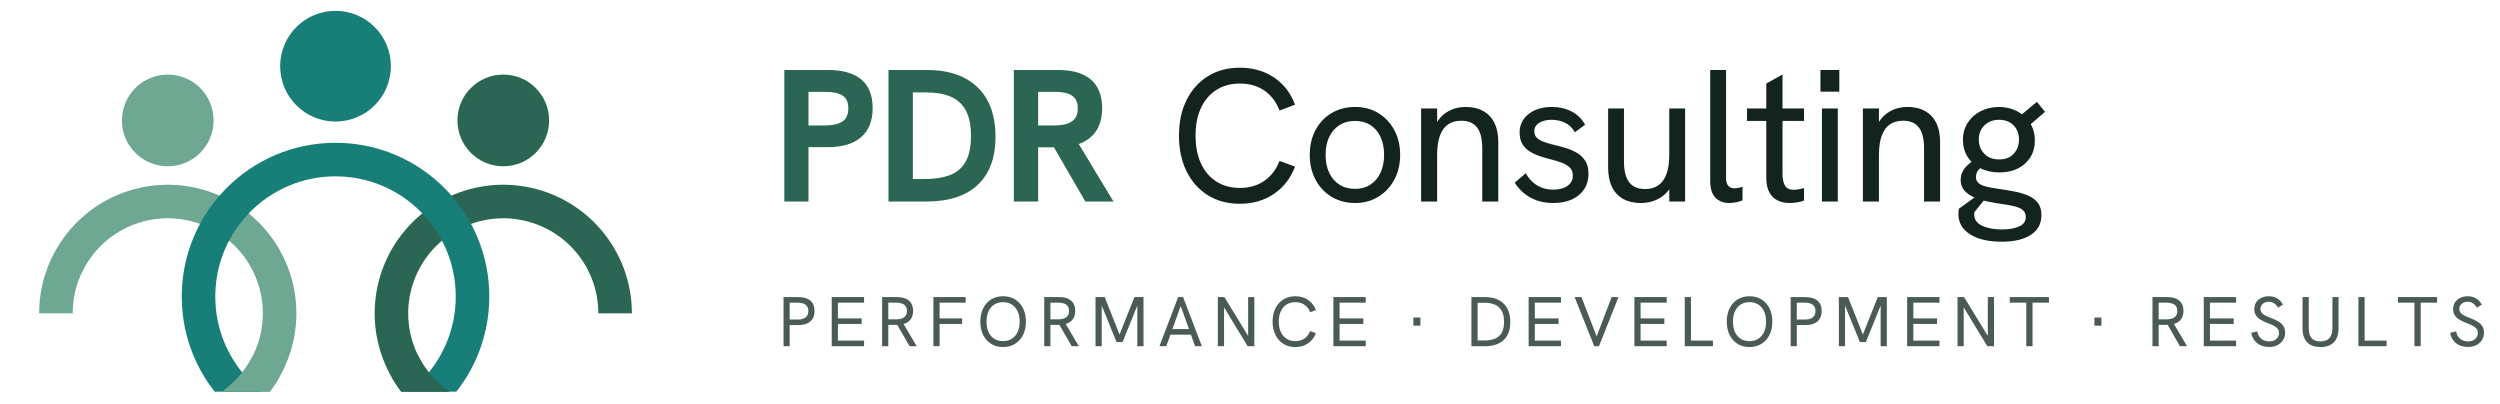
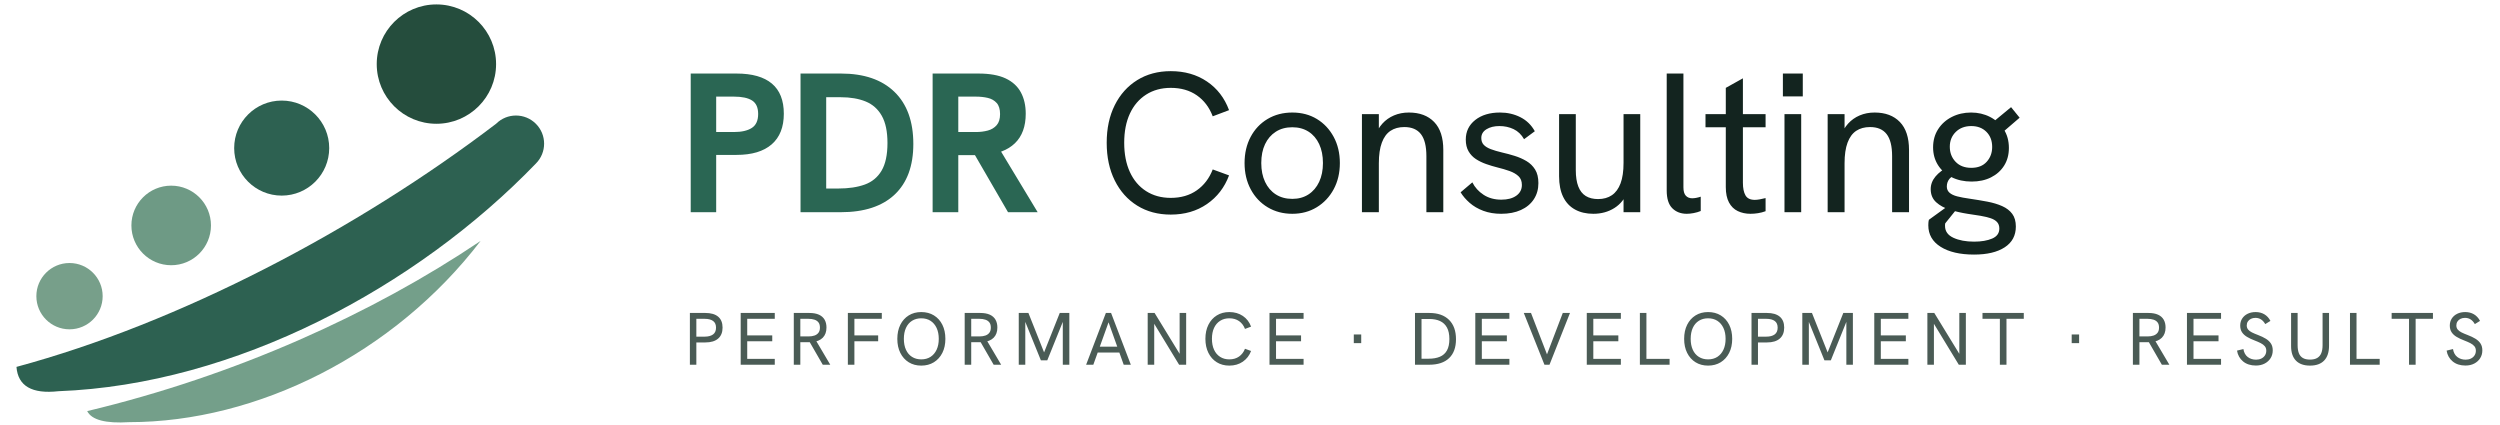
- <svg xmlns="http://www.w3.org/2000/svg" viewBox="0 0 397.4 64.0" width="397" height="64" role="img" aria-label="PDR Consulting">
-   <g transform="translate(0.00 0.00) scale(0.8889) translate(-0.0 -1.0)">
-     <defs>
-       <clipPath id="abase">
-         <rect x="0" y="0" width="120" height="71" />
-       </clipPath>
-       <clipPath id="aw0">
-         <circle cx="43.31" cy="71.93" r="7.50" />
-       </clipPath>
-       <clipPath id="aw1">
-         <circle cx="76.69" cy="71.93" r="7.50" />
-       </clipPath>
-     </defs>
-     <g clip-path="url(#abase)">
-       <path d="M10.00 57.00 A20 20 0 1 1 40.00 74.32" fill="none" stroke="#6FA892" stroke-width="6.0" stroke-linecap="butt" />
-       <path d="M80.00 74.32 A20 20 0 1 1 110.00 57.00" fill="none" stroke="#2A6653" stroke-width="6.0" stroke-linecap="butt" />
-       <circle cx="60" cy="54" r="24.5" fill="none" stroke="#177E78" stroke-width="6.0" />
-       <g clip-path="url(#aw0)">
-         <path d="M10.00 57.00 A20 20 0 1 1 40.00 74.32" fill="none" stroke="#6FA892" stroke-width="6.0" stroke-linecap="butt" />
-       </g>
-       <g clip-path="url(#aw1)">
-         <path d="M80.00 74.32 A20 20 0 1 1 110.00 57.00" fill="none" stroke="#2A6653" stroke-width="6.0" stroke-linecap="butt" />
-       </g>
-     </g>
-     <circle cx="30" cy="22.5" r="8.2" fill="#6FA892" />
-     <circle cx="60" cy="12.8" r="9.9" fill="#177E78" />
-     <circle cx="90" cy="22.5" r="8.2" fill="#2A6653" />
+ <svg xmlns="http://www.w3.org/2000/svg" viewBox="0 0 376.7 64.0" width="377" height="64" role="img" aria-label="PDR Consulting">
+   <g transform="translate(0.00 0.00) scale(0.3333) translate(-44.0 -6.0)">
+     <circle cx="75" cy="140" r="15" fill="#779F8A" />
+     <circle cx="121" cy="108" r="18" fill="#6E9A85" />
+     <circle cx="171" cy="73" r="21.5" fill="#2D6151" />
+     <circle cx="241" cy="35" r="27" fill="#254D3D" />
+     <path d="M51 172 C 125 152, 205 110, 268 62 A 12.5 12.5 0 0 1 286 80 C 232 136, 150 180, 70 183 Q 52 185 51 172 Z" fill="#2D6151" />
+     <path d="M83 192 C 150 176, 212 148, 261 115 C 222 166, 160 197, 102 197 Q 86 198 83 192 Z" fill="#749F8A" />
  </g>
-   <path d="M124.677 32.0V11.09H131.577Q135.117 11.09 136.917 12.605Q138.717 14.12 138.717 17.15Q138.717 20.18 136.887 21.77Q135.057 23.36 131.577 23.36H128.517V32.0ZM128.517 19.91H131.187Q132.927 19.91 133.887 19.295Q134.847 18.68 134.847 17.18Q134.847 15.74 133.932 15.155Q133.017 14.57 131.187 14.57H128.517ZM141.237 32.0V11.09H147.327Q152.547 11.09 155.397 13.85Q158.247 16.61 158.247 21.71Q158.247 26.69 155.427 29.345Q152.607 32.0 147.297 32.0ZM145.107 28.43H146.907Q149.277 28.43 150.927 27.83Q152.577 27.23 153.462 25.73Q154.347 24.23 154.347 21.56Q154.347 18.98 153.492 17.465Q152.637 15.95 151.062 15.305Q149.487 14.66 147.267 14.66H145.107ZM161.157 32.0V11.09H168.057Q170.607 11.09 172.167 11.825Q173.727 12.56 174.462 13.925Q175.197 15.29 175.197 17.15Q175.197 20.03 173.562 21.605Q171.927 23.18 168.897 23.36Q168.207 23.39 167.487 23.39Q166.767 23.39 166.257 23.39H165.027V32.0ZM172.527 32.0 167.277 22.94 171.237 22.46 176.997 32.0ZM165.027 19.91H167.667Q168.657 19.91 169.482 19.685Q170.307 19.46 170.817 18.875Q171.327 18.29 171.327 17.21Q171.327 16.1 170.817 15.53Q170.307 14.96 169.482 14.765Q168.657 14.57 167.667 14.57H165.027Z" fill="#2A6653" />
-   <path d="M197.067 32.36Q194.187 32.36 192.012 31.01Q189.837 29.66 188.622 27.215Q187.407 24.77 187.407 21.53Q187.407 18.29 188.622 15.86Q189.837 13.43 192.012 12.08Q194.187 10.73 197.067 10.73Q200.217 10.73 202.527 12.29Q204.837 13.85 205.857 16.61L203.397 17.54Q202.617 15.5 200.997 14.375Q199.377 13.25 197.067 13.25Q194.937 13.25 193.347 14.27Q191.757 15.29 190.902 17.135Q190.047 18.98 190.047 21.53Q190.047 24.08 190.902 25.94Q191.757 27.8 193.347 28.82Q194.937 29.84 197.067 29.84Q199.377 29.84 200.997 28.7Q202.617 27.56 203.397 25.55L205.857 26.45Q204.837 29.18 202.527 30.77Q200.217 32.36 197.067 32.36ZM215.397 32.24Q213.327 32.24 211.692 31.265Q210.057 30.29 209.127 28.55Q208.197 26.81 208.197 24.59Q208.197 22.37 209.112 20.645Q210.027 18.92 211.662 17.945Q213.297 16.97 215.397 16.97Q217.497 16.97 219.102 17.945Q220.707 18.92 221.637 20.645Q222.567 22.37 222.567 24.59Q222.567 26.81 221.637 28.535Q220.707 30.26 219.087 31.25Q217.467 32.24 215.397 32.24ZM215.397 29.99Q216.807 29.99 217.842 29.315Q218.877 28.64 219.447 27.425Q220.017 26.21 220.017 24.59Q220.017 22.94 219.447 21.725Q218.877 20.51 217.842 19.85Q216.807 19.19 215.397 19.19Q213.957 19.19 212.907 19.865Q211.857 20.54 211.287 21.74Q210.717 22.94 210.717 24.59Q210.717 26.21 211.287 27.425Q211.857 28.64 212.907 29.315Q213.957 29.99 215.397 29.99ZM225.897 32.0V17.21H228.447V20.36L227.847 20.57Q228.267 19.43 228.987 18.635Q229.707 17.84 230.727 17.405Q231.747 16.97 232.977 16.97Q235.407 16.97 236.787 18.395Q238.167 19.82 238.167 22.61V32.0H235.617V23.54Q235.617 21.29 234.792 20.225Q233.967 19.16 232.287 19.16Q231.057 19.16 230.202 19.73Q229.347 20.3 228.897 21.515Q228.447 22.73 228.447 24.62V32.0ZM246.897 32.24Q245.397 32.24 244.197 31.79Q242.997 31.34 242.142 30.59Q241.287 29.84 240.777 29.0L242.547 27.5Q243.117 28.64 244.242 29.375Q245.367 30.11 246.927 30.11Q248.337 30.11 249.177 29.51Q250.017 28.91 250.017 27.89Q250.017 27.05 249.507 26.57Q248.997 26.09 248.157 25.79Q247.317 25.49 246.327 25.25Q245.487 25.04 244.632 24.74Q243.777 24.44 243.087 23.99Q242.397 23.54 241.977 22.82Q241.557 22.1 241.557 21.05Q241.557 19.22 242.982 18.095Q244.407 16.97 246.717 16.97Q248.397 16.97 249.792 17.675Q251.187 18.38 251.967 19.79L250.347 20.99Q249.747 19.94 248.772 19.475Q247.797 19.01 246.627 19.01Q245.457 19.01 244.677 19.49Q243.897 19.97 243.897 20.81Q243.897 21.44 244.257 21.83Q244.617 22.22 245.322 22.49Q246.027 22.76 247.047 23.0Q247.977 23.21 248.937 23.51Q249.897 23.81 250.707 24.29Q251.517 24.77 252.012 25.565Q252.507 26.36 252.507 27.62Q252.507 29.0 251.817 30.05Q251.127 31.1 249.867 31.67Q248.607 32.24 246.897 32.24ZM260.787 32.24Q259.197 32.24 258.027 31.595Q256.857 30.95 256.242 29.69Q255.627 28.43 255.627 26.57V17.21H258.147V25.67Q258.147 27.14 258.522 28.115Q258.897 29.09 259.647 29.555Q260.397 30.02 261.507 30.02Q262.737 30.02 263.592 29.435Q264.447 28.85 264.897 27.65Q265.347 26.45 265.347 24.56V17.21H267.867V32.0H265.347V28.85H265.977Q265.347 30.5 263.967 31.37Q262.587 32.24 260.787 32.24ZM274.887 32.24Q273.537 32.24 272.697 31.4Q271.857 30.56 271.857 28.73V11.09H274.377V28.25Q274.377 29.12 274.737 29.51Q275.097 29.9 275.697 29.9Q275.967 29.9 276.297 29.84Q276.627 29.78 276.987 29.66V31.82Q276.477 32.03 275.907 32.135Q275.337 32.24 274.887 32.24ZM284.487 32.24Q283.437 32.24 282.582 31.835Q281.727 31.43 281.247 30.53Q280.767 29.63 280.767 28.22V13.25L283.347 11.81V27.56Q283.347 28.79 283.737 29.465Q284.127 30.14 285.147 30.14Q285.447 30.14 285.867 30.065Q286.287 29.99 286.767 29.87V31.85Q286.197 32.06 285.612 32.15Q285.027 32.24 284.487 32.24ZM277.707 19.19V17.21H286.767V19.19ZM289.617 32.0V17.21H292.137V32.0ZM289.377 14.54V11.09H292.377V14.54ZM296.127 32.0V17.21H298.677V20.36L298.077 20.57Q298.497 19.43 299.217 18.635Q299.937 17.84 300.957 17.405Q301.977 16.97 303.207 16.97Q305.637 16.97 307.017 18.395Q308.397 19.82 308.397 22.61V32.0H305.847V23.54Q305.847 21.29 305.022 20.225Q304.197 19.16 302.517 19.16Q301.287 19.16 300.432 19.73Q299.577 20.3 299.127 21.515Q298.677 22.73 298.677 24.62V32.0ZM318.207 38.39Q315.027 38.39 313.167 37.22Q311.307 36.05 311.307 33.98Q311.307 33.83 311.322 33.59Q311.337 33.35 311.397 33.14L315.087 30.47L315.957 31.07L313.857 33.68Q313.827 33.8 313.827 33.89Q313.827 33.98 313.827 34.07Q313.827 35.27 315.087 35.855Q316.347 36.44 318.207 36.44Q319.857 36.44 320.937 35.975Q322.017 35.51 322.017 34.46Q322.017 33.86 321.672 33.485Q321.327 33.11 320.682 32.9Q320.037 32.69 319.167 32.54Q318.297 32.39 317.217 32.24Q315.867 32.03 314.592 31.64Q313.317 31.25 312.492 30.5Q311.667 29.75 311.667 28.52Q311.667 27.47 312.402 26.6Q313.137 25.73 314.337 25.16L315.957 26.21Q314.937 26.45 314.517 26.945Q314.097 27.44 314.097 28.13Q314.097 28.7 314.502 29.06Q314.907 29.42 315.672 29.615Q316.437 29.81 317.517 29.96Q318.957 30.17 320.217 30.41Q321.477 30.65 322.452 31.085Q323.427 31.52 323.967 32.255Q324.507 32.99 324.507 34.16Q324.507 36.2 322.827 37.295Q321.147 38.39 318.207 38.39ZM317.847 27.38Q316.137 27.38 314.817 26.72Q313.497 26.06 312.762 24.89Q312.027 23.72 312.027 22.22Q312.027 20.66 312.792 19.475Q313.557 18.29 314.862 17.63Q316.167 16.97 317.757 16.97Q319.317 16.97 320.607 17.63Q321.897 18.29 322.677 19.49Q323.457 20.69 323.457 22.31Q323.457 23.84 322.737 24.98Q322.017 26.12 320.757 26.75Q319.497 27.38 317.847 27.38ZM317.787 25.31Q319.287 25.31 320.112 24.395Q320.937 23.48 320.937 22.16Q320.937 20.75 320.067 19.88Q319.197 19.01 317.787 19.01Q316.347 19.01 315.447 19.895Q314.547 20.78 314.547 22.13Q314.547 23.48 315.417 24.395Q316.287 25.31 317.787 25.31ZM322.497 19.97 320.667 18.74 323.787 16.16 325.077 17.75Z" fill="#13241F" />
-   <path d="M124.551 55.0V47.194H126.881Q128.147 47.194 128.813 47.754Q129.479 48.314 129.479 49.4Q129.479 50.486 128.807 51.063Q128.135 51.64 126.881 51.64H125.526V55.0ZM125.526 50.766H126.78Q127.587 50.766 128.04 50.436Q128.494 50.106 128.494 49.411Q128.494 48.728 128.051 48.403Q127.609 48.078 126.78 48.078H125.526ZM132.212 55.0V47.194H137.353V48.078H133.198V50.576H136.972V51.461H133.198V54.115H137.353V55.0ZM140.22 55.0V47.194H142.55Q143.446 47.194 144.017 47.457Q144.588 47.72 144.868 48.213Q145.148 48.706 145.148 49.389Q145.148 50.363 144.588 50.929Q144.028 51.494 142.964 51.595Q142.796 51.606 142.561 51.606Q142.326 51.606 142.102 51.606H141.206V55.0ZM144.588 55.0 142.561 51.483 143.569 51.36 145.719 55.0ZM141.206 50.733H142.449Q142.964 50.733 143.345 50.598Q143.726 50.464 143.944 50.173Q144.163 49.882 144.163 49.4Q144.163 48.907 143.944 48.622Q143.726 48.336 143.339 48.207Q142.953 48.078 142.449 48.078H141.206ZM148.374 55.0V47.194H153.492V48.078H149.359V50.576H152.943V51.461H149.359V55.0ZM159.439 55.134Q158.364 55.134 157.552 54.63Q156.74 54.126 156.287 53.219Q155.833 52.312 155.833 51.102Q155.833 49.882 156.287 48.974Q156.74 48.067 157.552 47.563Q158.364 47.059 159.439 47.059Q160.537 47.059 161.355 47.563Q162.172 48.067 162.626 48.974Q163.079 49.882 163.079 51.102Q163.079 52.312 162.62 53.219Q162.161 54.126 161.343 54.63Q160.526 55.134 159.439 55.134ZM159.439 54.194Q160.257 54.194 160.845 53.813Q161.433 53.432 161.758 52.738Q162.083 52.043 162.083 51.102Q162.083 50.15 161.758 49.456Q161.433 48.762 160.845 48.381Q160.257 48.0 159.439 48.0Q158.644 48.0 158.051 48.375Q157.457 48.75 157.138 49.445Q156.819 50.139 156.819 51.102Q156.819 52.054 157.138 52.749Q157.457 53.443 158.051 53.818Q158.644 54.194 159.439 54.194ZM165.991 55.0V47.194H168.321Q169.217 47.194 169.788 47.457Q170.359 47.72 170.639 48.213Q170.919 48.706 170.919 49.389Q170.919 50.363 170.359 50.929Q169.799 51.494 168.735 51.595Q168.567 51.606 168.332 51.606Q168.097 51.606 167.873 51.606H166.977V55.0ZM170.359 55.0 168.332 51.483 169.34 51.36 171.491 55.0ZM166.977 50.733H168.22Q168.735 50.733 169.116 50.598Q169.497 50.464 169.715 50.173Q169.934 49.882 169.934 49.4Q169.934 48.907 169.715 48.622Q169.497 48.336 169.111 48.207Q168.724 48.078 168.22 48.078H166.977ZM174.145 55.0V47.194H175.601L178.054 53.365H177.875L180.327 47.194H181.772V55.0H180.787V48.336L180.865 48.347L178.446 54.339H177.483L175.052 48.347L175.131 48.336V55.0ZM184.303 55.0 187.283 47.194H188.067L191.046 55.0H189.971L187.686 48.605L185.39 55.0ZM185.961 53.163 186.263 52.278H189.086L189.411 53.163ZM193.588 55.0V47.194H194.63L198.628 53.723H198.404V47.194H199.39V55.0H198.326L194.35 48.459H194.574V55.0ZM205.897 55.134Q204.822 55.134 204.01 54.63Q203.198 54.126 202.744 53.214Q202.291 52.301 202.291 51.091Q202.291 49.882 202.744 48.974Q203.198 48.067 204.01 47.563Q204.822 47.059 205.897 47.059Q207.073 47.059 207.935 47.642Q208.798 48.224 209.179 49.254L208.26 49.602Q207.969 48.84 207.364 48.42Q206.759 48.0 205.897 48.0Q205.102 48.0 204.508 48.381Q203.915 48.762 203.595 49.45Q203.276 50.139 203.276 51.091Q203.276 52.043 203.595 52.738Q203.915 53.432 204.508 53.813Q205.102 54.194 205.897 54.194Q206.759 54.194 207.364 53.768Q207.969 53.342 208.26 52.592L209.179 52.928Q208.798 53.947 207.935 54.541Q207.073 55.134 205.897 55.134ZM211.956 55.0V47.194H217.097V48.078H212.942V50.576H216.716V51.461H212.942V54.115H217.097V55.0ZM224.668 51.741V50.442H225.788V51.741ZM233.897 55.0V47.194H236.059Q237.974 47.194 239.027 48.23Q240.079 49.266 240.079 51.158Q240.079 53.018 239.038 54.009Q237.996 55.0 236.047 55.0ZM234.883 54.093H235.958Q236.955 54.093 237.655 53.796Q238.355 53.499 238.719 52.844Q239.083 52.189 239.083 51.125Q239.083 50.061 238.719 49.394Q238.355 48.728 237.677 48.414Q236.999 48.101 236.047 48.101H234.883ZM242.991 55.0V47.194H248.132V48.078H243.977V50.576H247.751V51.461H243.977V54.115H248.132V55.0ZM253.419 55.0 250.305 47.194H251.391L253.945 53.802H253.665L256.185 47.194H257.271L254.18 55.0ZM259.803 55.0V47.194H264.943V48.078H260.788V50.576H264.563V51.461H260.788V54.115H264.943V55.0ZM267.811 55.0V47.194H268.796V54.115H272.291V55.0ZM278.092 55.134Q277.017 55.134 276.205 54.63Q275.393 54.126 274.939 53.219Q274.486 52.312 274.486 51.102Q274.486 49.882 274.939 48.974Q275.393 48.067 276.205 47.563Q277.017 47.059 278.092 47.059Q279.19 47.059 280.007 47.563Q280.825 48.067 281.279 48.974Q281.732 49.882 281.732 51.102Q281.732 52.312 281.273 53.219Q280.814 54.126 279.996 54.63Q279.179 55.134 278.092 55.134ZM278.092 54.194Q278.91 54.194 279.498 53.813Q280.086 53.432 280.411 52.738Q280.735 52.043 280.735 51.102Q280.735 50.15 280.411 49.456Q280.086 48.762 279.498 48.381Q278.91 48.0 278.092 48.0Q277.297 48.0 276.703 48.375Q276.11 48.75 275.791 49.445Q275.471 50.139 275.471 51.102Q275.471 52.054 275.791 52.749Q276.11 53.443 276.703 53.818Q277.297 54.194 278.092 54.194ZM284.644 55.0V47.194H286.974Q288.239 47.194 288.906 47.754Q289.572 48.314 289.572 49.4Q289.572 50.486 288.9 51.063Q288.228 51.64 286.974 51.64H285.619V55.0ZM285.619 50.766H286.873Q287.679 50.766 288.133 50.436Q288.587 50.106 288.587 49.411Q288.587 48.728 288.144 48.403Q287.702 48.078 286.873 48.078H285.619ZM292.305 55.0V47.194H293.761L296.214 53.365H296.035L298.487 47.194H299.932V55.0H298.947V48.336L299.025 48.347L296.606 54.339H295.643L293.212 48.347L293.291 48.336V55.0ZM303.158 55.0V47.194H308.299V48.078H304.143V50.576H307.918V51.461H304.143V54.115H308.299V55.0ZM311.166 55.0V47.194H312.207L316.206 53.723H315.982V47.194H316.967V55.0H315.903L311.927 48.459H312.151V55.0ZM322.097 55.0V48.078H319.476V47.194H325.703V48.078H323.094V55.0ZM332.927 51.741V50.442H334.047V51.741ZM342.156 55.0V47.194H344.486Q345.382 47.194 345.953 47.457Q346.524 47.72 346.804 48.213Q347.084 48.706 347.084 49.389Q347.084 50.363 346.524 50.929Q345.964 51.494 344.9 51.595Q344.732 51.606 344.497 51.606Q344.262 51.606 344.038 51.606H343.142V55.0ZM346.524 55.0 344.497 51.483 345.505 51.36 347.655 55.0ZM343.142 50.733H344.385Q344.9 50.733 345.281 50.598Q345.662 50.464 345.88 50.173Q346.099 49.882 346.099 49.4Q346.099 48.907 345.88 48.622Q345.662 48.336 345.275 48.207Q344.889 48.078 344.385 48.078H343.142ZM350.31 55.0V47.194H355.451V48.078H351.295V50.576H355.07V51.461H351.295V54.115H355.451V55.0ZM360.703 55.123Q359.527 55.123 358.777 54.507Q358.027 53.891 357.859 52.872L358.822 52.637Q358.945 53.421 359.466 53.83Q359.987 54.238 360.737 54.238Q361.174 54.238 361.521 54.07Q361.868 53.902 362.07 53.594Q362.271 53.286 362.271 52.894Q362.271 52.48 362.047 52.211Q361.823 51.942 361.426 51.741Q361.028 51.539 360.502 51.338Q359.852 51.091 359.365 50.8Q358.878 50.509 358.609 50.1Q358.34 49.691 358.34 49.098Q358.34 48.504 358.631 48.045Q358.923 47.586 359.449 47.322Q359.975 47.059 360.67 47.059Q361.409 47.059 361.98 47.395Q362.551 47.731 362.899 48.392L362.115 48.874Q361.857 48.414 361.487 48.174Q361.118 47.933 360.636 47.933Q360.255 47.933 359.959 48.078Q359.662 48.224 359.494 48.482Q359.326 48.739 359.326 49.075Q359.326 49.434 359.527 49.686Q359.729 49.938 360.11 50.128Q360.491 50.318 361.028 50.52Q361.711 50.778 362.204 51.08Q362.697 51.382 362.971 51.802Q363.246 52.222 363.246 52.838Q363.246 53.499 362.921 54.014Q362.596 54.53 362.025 54.826Q361.454 55.123 360.703 55.123ZM368.868 55.134Q367.479 55.134 366.746 54.384Q366.012 53.634 366.012 52.178V47.194H366.998V52.066Q366.998 52.771 367.183 53.253Q367.367 53.734 367.782 53.981Q368.196 54.227 368.868 54.227Q369.54 54.227 369.96 53.975Q370.38 53.723 370.571 53.242Q370.761 52.76 370.761 52.054V47.194H371.735V52.122Q371.735 53.6 371.002 54.367Q370.268 55.134 368.868 55.134ZM374.894 55.0V47.194H375.879V54.115H379.374V55.0ZM383.798 55.0V48.078H381.177V47.194H387.404V48.078H384.795V55.0ZM392.31 55.123Q391.134 55.123 390.383 54.507Q389.633 53.891 389.465 52.872L390.428 52.637Q390.551 53.421 391.072 53.83Q391.593 54.238 392.343 54.238Q392.78 54.238 393.127 54.07Q393.475 53.902 393.676 53.594Q393.878 53.286 393.878 52.894Q393.878 52.48 393.654 52.211Q393.43 51.942 393.032 51.741Q392.635 51.539 392.108 51.338Q391.459 51.091 390.971 50.8Q390.484 50.509 390.215 50.1Q389.947 49.691 389.947 49.098Q389.947 48.504 390.238 48.045Q390.529 47.586 391.055 47.322Q391.582 47.059 392.276 47.059Q393.015 47.059 393.587 47.395Q394.158 47.731 394.505 48.392L393.721 48.874Q393.463 48.414 393.094 48.174Q392.724 47.933 392.243 47.933Q391.862 47.933 391.565 48.078Q391.268 48.224 391.1 48.482Q390.932 48.739 390.932 49.075Q390.932 49.434 391.134 49.686Q391.335 49.938 391.716 50.128Q392.097 50.318 392.635 50.52Q393.318 50.778 393.811 51.08Q394.303 51.382 394.578 51.802Q394.852 52.222 394.852 52.838Q394.852 53.499 394.527 54.014Q394.203 54.53 393.631 54.826Q393.06 55.123 392.31 55.123Z" fill="#4A5B55" />
+   <path d="M104.01 32.0V11.09H110.91Q114.45 11.09 116.25 12.605Q118.05 14.12 118.05 17.15Q118.05 20.18 116.22 21.77Q114.39 23.36 110.91 23.36H107.85V32.0ZM107.85 19.91H110.52Q112.26 19.91 113.22 19.295Q114.18 18.68 114.18 17.18Q114.18 15.74 113.265 15.155Q112.35 14.57 110.52 14.57H107.85ZM120.57 32.0V11.09H126.66Q131.88 11.09 134.73 13.85Q137.58 16.61 137.58 21.71Q137.58 26.69 134.76 29.345Q131.94 32.0 126.63 32.0ZM124.44 28.43H126.24Q128.61 28.43 130.26 27.83Q131.91 27.23 132.795 25.73Q133.68 24.23 133.68 21.56Q133.68 18.98 132.825 17.465Q131.97 15.95 130.395 15.305Q128.82 14.66 126.6 14.66H124.44ZM140.49 32.0V11.09H147.39Q149.94 11.09 151.5 11.825Q153.06 12.56 153.795 13.925Q154.53 15.29 154.53 17.15Q154.53 20.03 152.895 21.605Q151.26 23.18 148.23 23.36Q147.54 23.39 146.82 23.39Q146.1 23.39 145.59 23.39H144.36V32.0ZM151.86 32.0 146.61 22.94 150.57 22.46 156.33 32.0ZM144.36 19.91H147.0Q147.99 19.91 148.815 19.685Q149.64 19.46 150.15 18.875Q150.66 18.29 150.66 17.21Q150.66 16.1 150.15 15.53Q149.64 14.96 148.815 14.765Q147.99 14.57 147.0 14.57H144.36Z" fill="#2A6653" />
+   <path d="M176.4 32.36Q173.52 32.36 171.345 31.01Q169.17 29.66 167.955 27.215Q166.74 24.77 166.74 21.53Q166.74 18.29 167.955 15.86Q169.17 13.43 171.345 12.08Q173.52 10.73 176.4 10.73Q179.55 10.73 181.86 12.29Q184.17 13.85 185.19 16.61L182.73 17.54Q181.95 15.5 180.33 14.375Q178.71 13.25 176.4 13.25Q174.27 13.25 172.68 14.27Q171.09 15.29 170.235 17.135Q169.38 18.98 169.38 21.53Q169.38 24.08 170.235 25.94Q171.09 27.8 172.68 28.82Q174.27 29.84 176.4 29.84Q178.71 29.84 180.33 28.7Q181.95 27.56 182.73 25.55L185.19 26.45Q184.17 29.18 181.86 30.77Q179.55 32.36 176.4 32.36ZM194.73 32.24Q192.66 32.24 191.025 31.265Q189.39 30.29 188.46 28.55Q187.53 26.81 187.53 24.59Q187.53 22.37 188.445 20.645Q189.36 18.92 190.995 17.945Q192.63 16.97 194.73 16.97Q196.83 16.97 198.435 17.945Q200.04 18.92 200.97 20.645Q201.9 22.37 201.9 24.59Q201.9 26.81 200.97 28.535Q200.04 30.26 198.42 31.25Q196.8 32.24 194.73 32.24ZM194.73 29.99Q196.14 29.99 197.175 29.315Q198.21 28.64 198.78 27.425Q199.35 26.21 199.35 24.59Q199.35 22.94 198.78 21.725Q198.21 20.51 197.175 19.85Q196.14 19.19 194.73 19.19Q193.29 19.19 192.24 19.865Q191.19 20.54 190.62 21.74Q190.05 22.94 190.05 24.59Q190.05 26.21 190.62 27.425Q191.19 28.64 192.24 29.315Q193.29 29.99 194.73 29.99ZM205.23 32.0V17.21H207.78V20.36L207.18 20.57Q207.6 19.43 208.32 18.635Q209.04 17.84 210.06 17.405Q211.08 16.97 212.31 16.97Q214.74 16.97 216.12 18.395Q217.5 19.82 217.5 22.61V32.0H214.95V23.54Q214.95 21.29 214.125 20.225Q213.3 19.16 211.62 19.16Q210.39 19.16 209.535 19.73Q208.68 20.3 208.23 21.515Q207.78 22.73 207.78 24.62V32.0ZM226.23 32.24Q224.73 32.24 223.53 31.79Q222.33 31.34 221.475 30.59Q220.62 29.84 220.11 29.0L221.88 27.5Q222.45 28.64 223.575 29.375Q224.7 30.11 226.26 30.11Q227.67 30.11 228.51 29.51Q229.35 28.91 229.35 27.89Q229.35 27.05 228.84 26.57Q228.33 26.09 227.49 25.79Q226.65 25.49 225.66 25.25Q224.82 25.04 223.965 24.74Q223.11 24.44 222.42 23.99Q221.73 23.54 221.31 22.82Q220.89 22.1 220.89 21.05Q220.89 19.22 222.315 18.095Q223.74 16.97 226.05 16.97Q227.73 16.97 229.125 17.675Q230.52 18.38 231.3 19.79L229.68 20.99Q229.08 19.94 228.105 19.475Q227.13 19.01 225.96 19.01Q224.79 19.01 224.01 19.49Q223.23 19.97 223.23 20.81Q223.23 21.44 223.59 21.83Q223.95 22.22 224.655 22.49Q225.36 22.76 226.38 23.0Q227.31 23.21 228.27 23.51Q229.23 23.81 230.04 24.29Q230.85 24.77 231.345 25.565Q231.84 26.36 231.84 27.62Q231.84 29.0 231.15 30.05Q230.46 31.1 229.2 31.67Q227.94 32.24 226.23 32.24ZM240.12 32.24Q238.53 32.24 237.36 31.595Q236.19 30.95 235.575 29.69Q234.96 28.43 234.96 26.57V17.21H237.48V25.67Q237.48 27.14 237.855 28.115Q238.23 29.09 238.98 29.555Q239.73 30.02 240.84 30.02Q242.07 30.02 242.925 29.435Q243.78 28.85 244.23 27.65Q244.68 26.45 244.68 24.56V17.21H247.2V32.0H244.68V28.85H245.31Q244.68 30.5 243.3 31.37Q241.92 32.24 240.12 32.24ZM254.22 32.24Q252.87 32.24 252.03 31.4Q251.19 30.56 251.19 28.73V11.09H253.71V28.25Q253.71 29.12 254.07 29.51Q254.43 29.9 255.03 29.9Q255.3 29.9 255.63 29.84Q255.96 29.78 256.32 29.66V31.82Q255.81 32.03 255.24 32.135Q254.67 32.24 254.22 32.24ZM263.82 32.24Q262.77 32.24 261.915 31.835Q261.06 31.43 260.58 30.53Q260.1 29.63 260.1 28.22V13.25L262.68 11.81V27.56Q262.68 28.79 263.07 29.465Q263.46 30.14 264.48 30.14Q264.78 30.14 265.2 30.065Q265.62 29.99 266.1 29.87V31.85Q265.53 32.06 264.945 32.15Q264.36 32.24 263.82 32.24ZM257.04 19.19V17.21H266.1V19.19ZM268.95 32.0V17.21H271.47V32.0ZM268.71 14.54V11.09H271.71V14.54ZM275.46 32.0V17.21H278.01V20.36L277.41 20.57Q277.83 19.43 278.55 18.635Q279.27 17.84 280.29 17.405Q281.31 16.97 282.54 16.97Q284.97 16.97 286.35 18.395Q287.73 19.82 287.73 22.61V32.0H285.18V23.54Q285.18 21.29 284.355 20.225Q283.53 19.16 281.85 19.16Q280.62 19.16 279.765 19.73Q278.91 20.3 278.46 21.515Q278.01 22.73 278.01 24.62V32.0ZM297.54 38.39Q294.36 38.39 292.5 37.22Q290.64 36.05 290.64 33.98Q290.64 33.83 290.655 33.59Q290.67 33.35 290.73 33.14L294.42 30.47L295.29 31.07L293.19 33.68Q293.16 33.8 293.16 33.89Q293.16 33.98 293.16 34.07Q293.16 35.27 294.42 35.855Q295.68 36.44 297.54 36.44Q299.19 36.44 300.27 35.975Q301.35 35.51 301.35 34.46Q301.35 33.86 301.005 33.485Q300.66 33.11 300.015 32.9Q299.37 32.69 298.5 32.54Q297.63 32.39 296.55 32.24Q295.2 32.03 293.925 31.64Q292.65 31.25 291.825 30.5Q291 29.75 291 28.52Q291 27.47 291.735 26.6Q292.47 25.73 293.67 25.16L295.29 26.21Q294.27 26.45 293.85 26.945Q293.43 27.44 293.43 28.13Q293.43 28.7 293.835 29.06Q294.24 29.42 295.005 29.615Q295.77 29.81 296.85 29.96Q298.29 30.17 299.55 30.41Q300.81 30.65 301.785 31.085Q302.76 31.52 303.3 32.255Q303.84 32.99 303.84 34.16Q303.84 36.2 302.16 37.295Q300.48 38.39 297.54 38.39ZM297.18 27.38Q295.47 27.38 294.15 26.72Q292.83 26.06 292.095 24.89Q291.36 23.72 291.36 22.22Q291.36 20.66 292.125 19.475Q292.89 18.29 294.195 17.63Q295.5 16.97 297.09 16.97Q298.65 16.97 299.94 17.63Q301.23 18.29 302.01 19.49Q302.79 20.69 302.79 22.31Q302.79 23.84 302.07 24.98Q301.35 26.12 300.09 26.75Q298.83 27.38 297.18 27.38ZM297.12 25.31Q298.62 25.31 299.445 24.395Q300.27 23.48 300.27 22.16Q300.27 20.75 299.4 19.88Q298.53 19.01 297.12 19.01Q295.68 19.01 294.78 19.895Q293.88 20.78 293.88 22.13Q293.88 23.48 294.75 24.395Q295.62 25.31 297.12 25.31ZM301.83 19.97 300 18.74 303.12 16.16 304.41 17.75Z" fill="#13241F" />
+   <path d="M103.885 55.0V47.194H106.214Q107.48 47.194 108.146 47.754Q108.813 48.314 108.813 49.4Q108.813 50.486 108.141 51.063Q107.469 51.64 106.214 51.64H104.859V55.0ZM104.859 50.766H106.114Q106.92 50.766 107.374 50.436Q107.827 50.106 107.827 49.411Q107.827 48.728 107.385 48.403Q106.942 48.078 106.114 48.078H104.859ZM111.546 55.0V47.194H116.686V48.078H112.531V50.576H116.306V51.461H112.531V54.115H116.686V55.0ZM119.554 55.0V47.194H121.883Q122.779 47.194 123.35 47.457Q123.922 47.72 124.202 48.213Q124.482 48.706 124.482 49.389Q124.482 50.363 123.922 50.929Q123.362 51.494 122.298 51.595Q122.13 51.606 121.894 51.606Q121.659 51.606 121.435 51.606H120.539V55.0ZM123.922 55.0 121.894 51.483 122.902 51.36 125.053 55.0ZM120.539 50.733H121.782Q122.298 50.733 122.678 50.598Q123.059 50.464 123.278 50.173Q123.496 49.882 123.496 49.4Q123.496 48.907 123.278 48.622Q123.059 48.336 122.673 48.207Q122.286 48.078 121.782 48.078H120.539ZM127.707 55.0V47.194H132.826V48.078H128.693V50.576H132.277V51.461H128.693V55.0ZM138.773 55.134Q137.698 55.134 136.886 54.63Q136.074 54.126 135.62 53.219Q135.166 52.312 135.166 51.102Q135.166 49.882 135.62 48.974Q136.074 48.067 136.886 47.563Q137.698 47.059 138.773 47.059Q139.87 47.059 140.688 47.563Q141.506 48.067 141.959 48.974Q142.413 49.882 142.413 51.102Q142.413 52.312 141.954 53.219Q141.494 54.126 140.677 54.63Q139.859 55.134 138.773 55.134ZM138.773 54.194Q139.59 54.194 140.178 53.813Q140.766 53.432 141.091 52.738Q141.416 52.043 141.416 51.102Q141.416 50.15 141.091 49.456Q140.766 48.762 140.178 48.381Q139.59 48.0 138.773 48.0Q137.978 48.0 137.384 48.375Q136.79 48.75 136.471 49.445Q136.152 50.139 136.152 51.102Q136.152 52.054 136.471 52.749Q136.79 53.443 137.384 53.818Q137.978 54.194 138.773 54.194ZM145.325 55.0V47.194H147.654Q148.55 47.194 149.122 47.457Q149.693 47.72 149.973 48.213Q150.253 48.706 150.253 49.389Q150.253 50.363 149.693 50.929Q149.133 51.494 148.069 51.595Q147.901 51.606 147.666 51.606Q147.43 51.606 147.206 51.606H146.31V55.0ZM149.693 55.0 147.666 51.483 148.674 51.36 150.824 55.0ZM146.31 50.733H147.554Q148.069 50.733 148.45 50.598Q148.83 50.464 149.049 50.173Q149.267 49.882 149.267 49.4Q149.267 48.907 149.049 48.622Q148.83 48.336 148.444 48.207Q148.058 48.078 147.554 48.078H146.31ZM153.478 55.0V47.194H154.934L157.387 53.365H157.208L159.661 47.194H161.106V55.0H160.12V48.336L160.198 48.347L157.779 54.339H156.816L154.386 48.347L154.464 48.336V55.0ZM163.637 55.0 166.616 47.194H167.4L170.379 55.0H169.304L167.019 48.605L164.723 55.0ZM165.294 53.163 165.597 52.278H168.419L168.744 53.163ZM172.922 55.0V47.194H173.963L177.962 53.723H177.738V47.194H178.723V55.0H177.659L173.683 48.459H173.907V55.0ZM185.23 55.134Q184.155 55.134 183.343 54.63Q182.531 54.126 182.078 53.214Q181.624 52.301 181.624 51.091Q181.624 49.882 182.078 48.974Q182.531 48.067 183.343 47.563Q184.155 47.059 185.23 47.059Q186.406 47.059 187.269 47.642Q188.131 48.224 188.512 49.254L187.594 49.602Q187.302 48.84 186.698 48.42Q186.093 48.0 185.23 48.0Q184.435 48.0 183.842 48.381Q183.248 48.762 182.929 49.45Q182.61 50.139 182.61 51.091Q182.61 52.043 182.929 52.738Q183.248 53.432 183.842 53.813Q184.435 54.194 185.23 54.194Q186.093 54.194 186.698 53.768Q187.302 53.342 187.594 52.592L188.512 52.928Q188.131 53.947 187.269 54.541Q186.406 55.134 185.23 55.134ZM191.29 55.0V47.194H196.43V48.078H192.275V50.576H196.05V51.461H192.275V54.115H196.43V55.0ZM204.002 51.741V50.442H205.122V51.741ZM213.23 55.0V47.194H215.392Q217.307 47.194 218.36 48.23Q219.413 49.266 219.413 51.158Q219.413 53.018 218.371 54.009Q217.33 55.0 215.381 55.0ZM214.216 54.093H215.291Q216.288 54.093 216.988 53.796Q217.688 53.499 218.052 52.844Q218.416 52.189 218.416 51.125Q218.416 50.061 218.052 49.394Q217.688 48.728 217.01 48.414Q216.333 48.101 215.381 48.101H214.216ZM222.325 55.0V47.194H227.466V48.078H223.31V50.576H227.085V51.461H223.31V54.115H227.466V55.0ZM232.752 55.0 229.638 47.194H230.725L233.278 53.802H232.998L235.518 47.194H236.605L233.514 55.0ZM239.136 55.0V47.194H244.277V48.078H240.122V50.576H243.896V51.461H240.122V54.115H244.277V55.0ZM247.144 55.0V47.194H248.13V54.115H251.624V55.0ZM257.426 55.134Q256.35 55.134 255.538 54.63Q254.726 54.126 254.273 53.219Q253.819 52.312 253.819 51.102Q253.819 49.882 254.273 48.974Q254.726 48.067 255.538 47.563Q256.35 47.059 257.426 47.059Q258.523 47.059 259.341 47.563Q260.158 48.067 260.612 48.974Q261.066 49.882 261.066 51.102Q261.066 52.312 260.606 53.219Q260.147 54.126 259.33 54.63Q258.512 55.134 257.426 55.134ZM257.426 54.194Q258.243 54.194 258.831 53.813Q259.419 53.432 259.744 52.738Q260.069 52.043 260.069 51.102Q260.069 50.15 259.744 49.456Q259.419 48.762 258.831 48.381Q258.243 48.0 257.426 48.0Q256.63 48.0 256.037 48.375Q255.443 48.75 255.124 49.445Q254.805 50.139 254.805 51.102Q254.805 52.054 255.124 52.749Q255.443 53.443 256.037 53.818Q256.63 54.194 257.426 54.194ZM263.978 55.0V47.194H266.307Q267.573 47.194 268.239 47.754Q268.906 48.314 268.906 49.4Q268.906 50.486 268.234 51.063Q267.562 51.64 266.307 51.64H264.952V55.0ZM264.952 50.766H266.206Q267.013 50.766 267.466 50.436Q267.92 50.106 267.92 49.411Q267.92 48.728 267.478 48.403Q267.035 48.078 266.206 48.078H264.952ZM271.638 55.0V47.194H273.094L275.547 53.365H275.368L277.821 47.194H279.266V55.0H278.28V48.336L278.358 48.347L275.939 54.339H274.976L272.546 48.347L272.624 48.336V55.0ZM282.491 55.0V47.194H287.632V48.078H283.477V50.576H287.251V51.461H283.477V54.115H287.632V55.0ZM290.499 55.0V47.194H291.541L295.539 53.723H295.315V47.194H296.301V55.0H295.237L291.261 48.459H291.485V55.0ZM301.43 55.0V48.078H298.81V47.194H305.037V48.078H302.427V55.0ZM312.261 51.741V50.442H313.381V51.741ZM321.49 55.0V47.194H323.819Q324.715 47.194 325.286 47.457Q325.858 47.72 326.138 48.213Q326.418 48.706 326.418 49.389Q326.418 50.363 325.858 50.929Q325.298 51.494 324.234 51.595Q324.066 51.606 323.83 51.606Q323.595 51.606 323.371 51.606H322.475V55.0ZM325.858 55.0 323.83 51.483 324.838 51.36 326.989 55.0ZM322.475 50.733H323.718Q324.234 50.733 324.614 50.598Q324.995 50.464 325.214 50.173Q325.432 49.882 325.432 49.4Q325.432 48.907 325.214 48.622Q324.995 48.336 324.609 48.207Q324.222 48.078 323.718 48.078H322.475ZM329.643 55.0V47.194H334.784V48.078H330.629V50.576H334.403V51.461H330.629V54.115H334.784V55.0ZM340.037 55.123Q338.861 55.123 338.11 54.507Q337.36 53.891 337.192 52.872L338.155 52.637Q338.278 53.421 338.799 53.83Q339.32 54.238 340.07 54.238Q340.507 54.238 340.854 54.07Q341.202 53.902 341.403 53.594Q341.605 53.286 341.605 52.894Q341.605 52.48 341.381 52.211Q341.157 51.942 340.759 51.741Q340.362 51.539 339.835 51.338Q339.186 51.091 338.698 50.8Q338.211 50.509 337.942 50.1Q337.674 49.691 337.674 49.098Q337.674 48.504 337.965 48.045Q338.256 47.586 338.782 47.322Q339.309 47.059 340.003 47.059Q340.742 47.059 341.314 47.395Q341.885 47.731 342.232 48.392L341.448 48.874Q341.19 48.414 340.821 48.174Q340.451 47.933 339.97 47.933Q339.589 47.933 339.292 48.078Q338.995 48.224 338.827 48.482Q338.659 48.739 338.659 49.075Q338.659 49.434 338.861 49.686Q339.062 49.938 339.443 50.128Q339.824 50.318 340.362 50.52Q341.045 50.778 341.538 51.08Q342.03 51.382 342.305 51.802Q342.579 52.222 342.579 52.838Q342.579 53.499 342.254 54.014Q341.93 54.53 341.358 54.826Q340.787 55.123 340.037 55.123ZM348.202 55.134Q346.813 55.134 346.079 54.384Q345.346 53.634 345.346 52.178V47.194H346.331V52.066Q346.331 52.771 346.516 53.253Q346.701 53.734 347.115 53.981Q347.53 54.227 348.202 54.227Q348.874 54.227 349.294 53.975Q349.714 53.723 349.904 53.242Q350.094 52.76 350.094 52.054V47.194H351.069V52.122Q351.069 53.6 350.335 54.367Q349.602 55.134 348.202 55.134ZM354.227 55.0V47.194H355.213V54.115H358.707V55.0ZM363.131 55.0V48.078H360.51V47.194H366.738V48.078H364.128V55.0ZM371.643 55.123Q370.467 55.123 369.717 54.507Q368.966 53.891 368.798 52.872L369.762 52.637Q369.885 53.421 370.406 53.83Q370.926 54.238 371.677 54.238Q372.114 54.238 372.461 54.07Q372.808 53.902 373.01 53.594Q373.211 53.286 373.211 52.894Q373.211 52.48 372.987 52.211Q372.763 51.942 372.366 51.741Q371.968 51.539 371.442 51.338Q370.792 51.091 370.305 50.8Q369.818 50.509 369.549 50.1Q369.28 49.691 369.28 49.098Q369.28 48.504 369.571 48.045Q369.862 47.586 370.389 47.322Q370.915 47.059 371.61 47.059Q372.349 47.059 372.92 47.395Q373.491 47.731 373.838 48.392L373.054 48.874Q372.797 48.414 372.427 48.174Q372.058 47.933 371.576 47.933Q371.195 47.933 370.898 48.078Q370.602 48.224 370.434 48.482Q370.266 48.739 370.266 49.075Q370.266 49.434 370.467 49.686Q370.669 49.938 371.05 50.128Q371.43 50.318 371.968 50.52Q372.651 50.778 373.144 51.08Q373.637 51.382 373.911 51.802Q374.186 52.222 374.186 52.838Q374.186 53.499 373.861 54.014Q373.536 54.53 372.965 54.826Q372.394 55.123 371.643 55.123Z" fill="#4A5B55" />
</svg>
